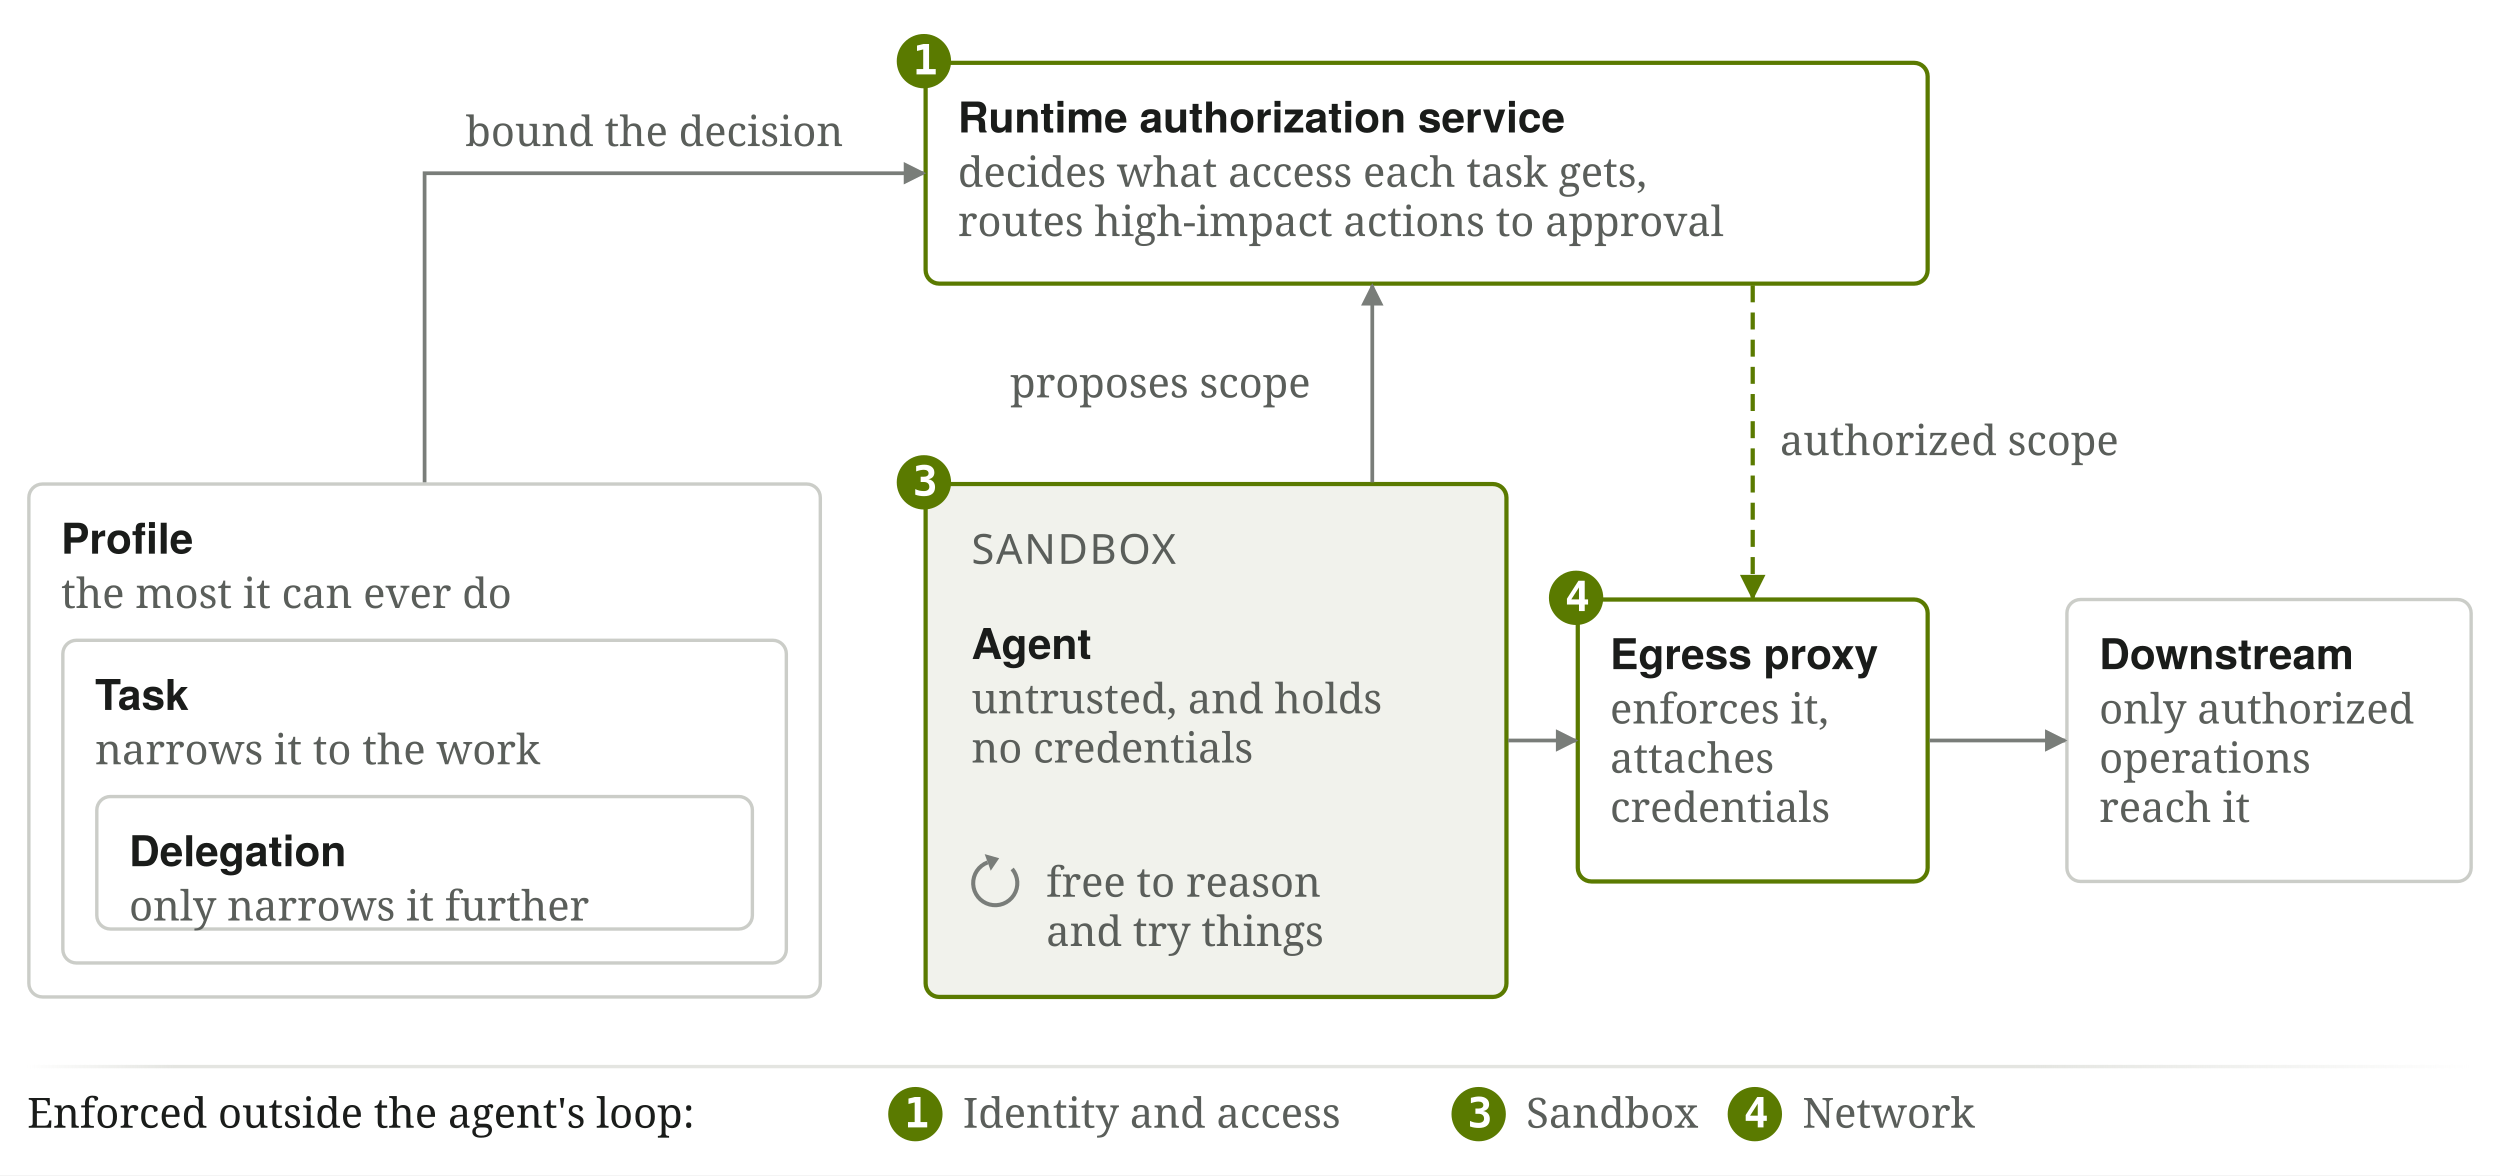
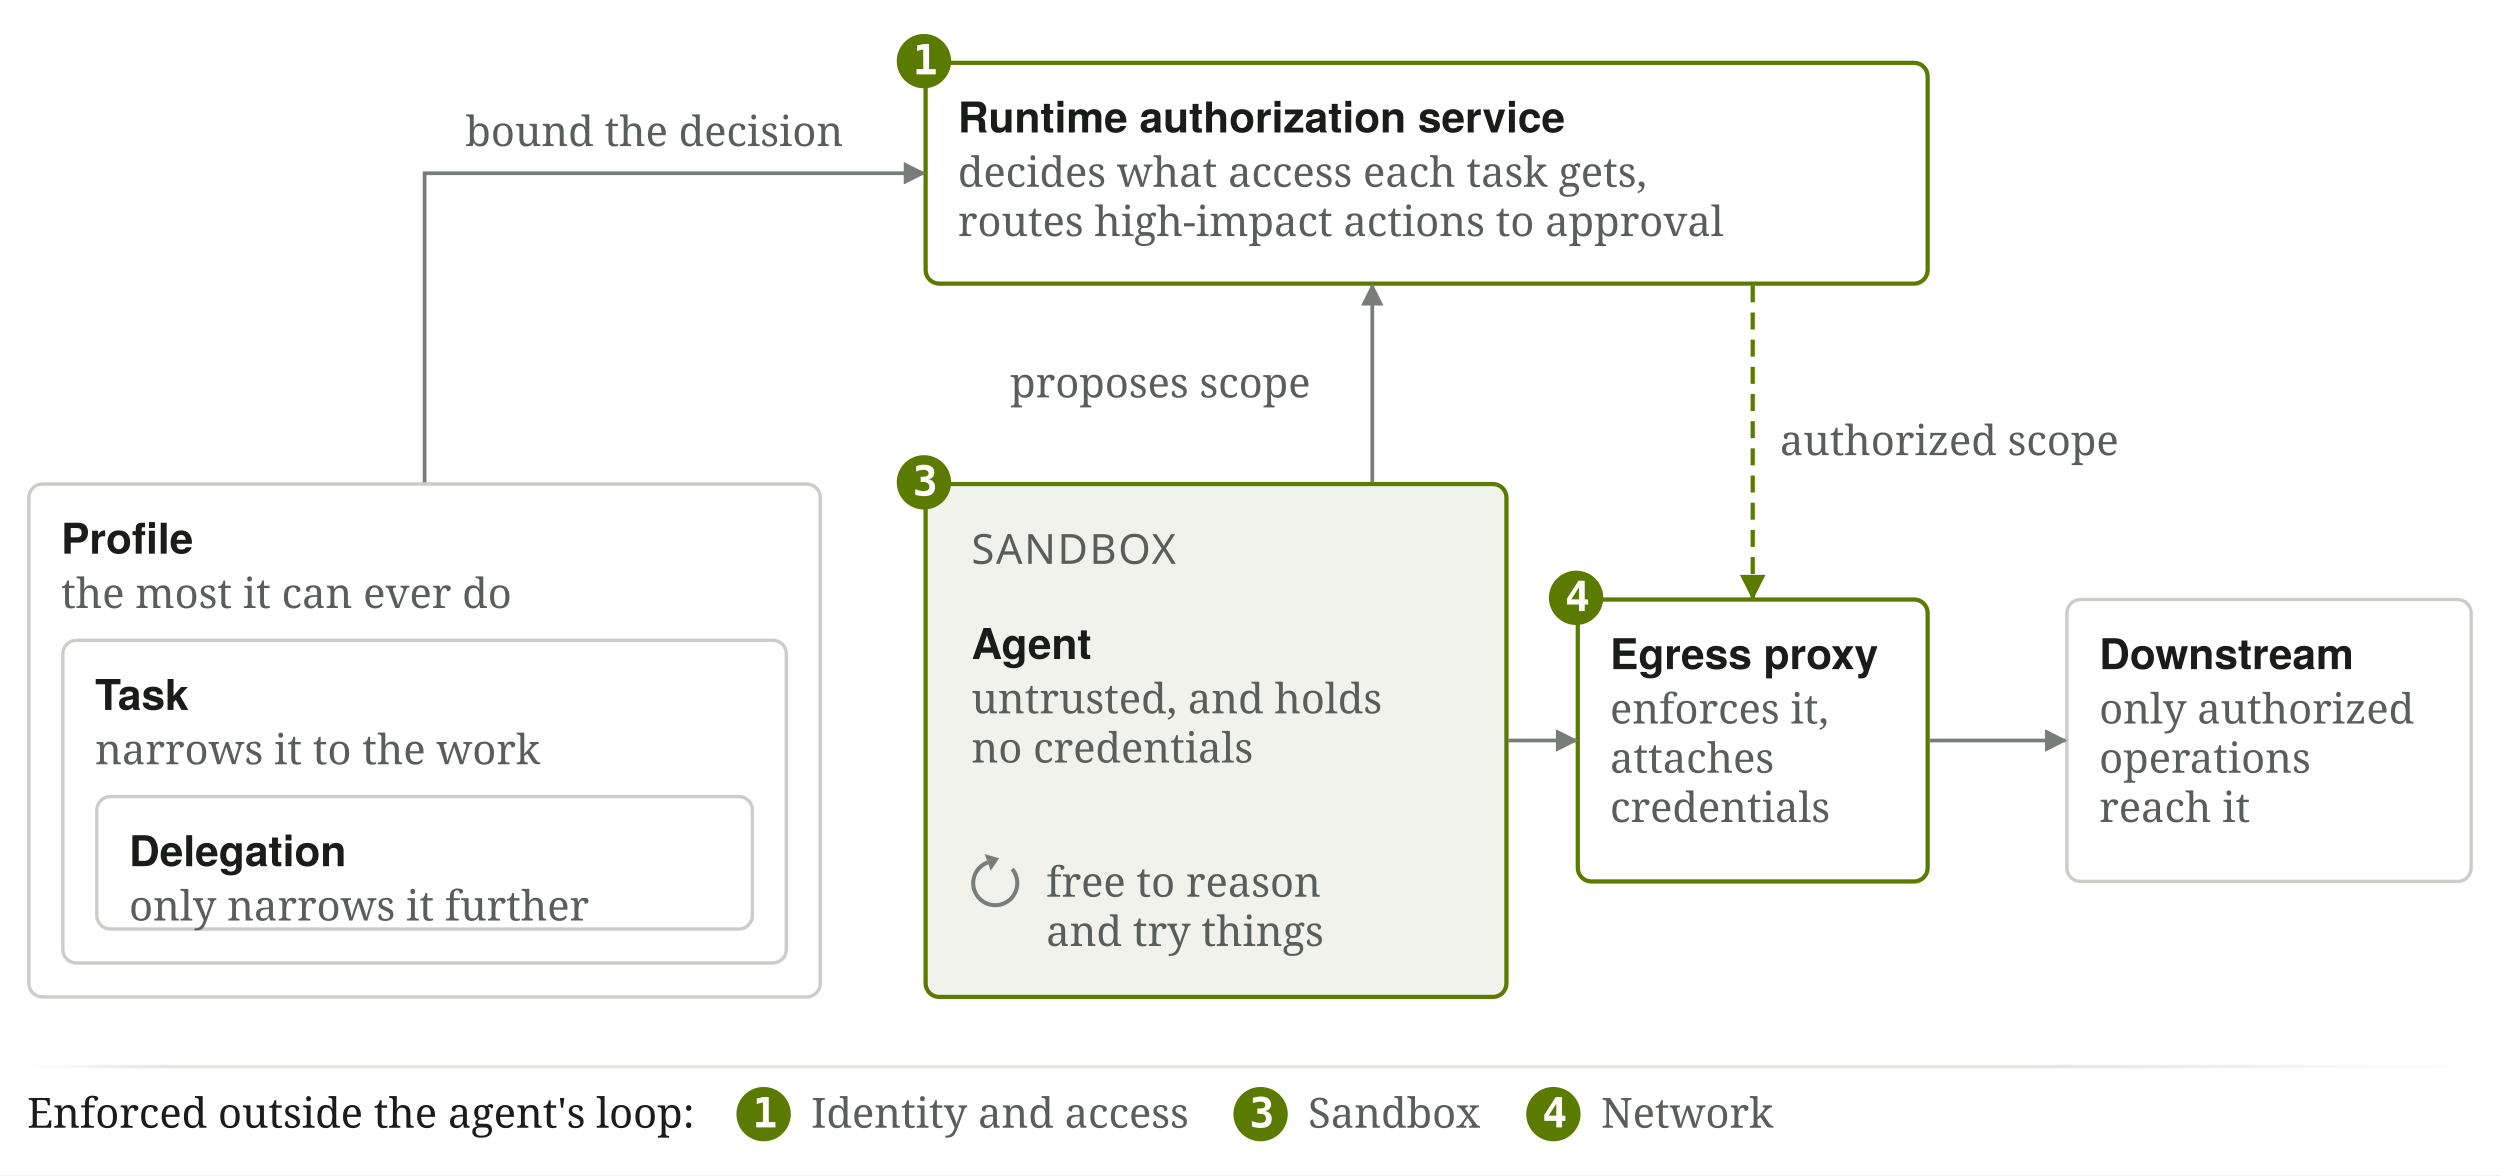
<svg xmlns="http://www.w3.org/2000/svg" viewBox="0 0 736 346" width="736" height="346" role="img" aria-labelledby="sf2-t sf2-d">
  <rect width="736" height="346" fill="#FFFFFF" />
  <defs>
    <marker id="sf2-a" viewBox="0 0 10 10" refX="9" refY="5" markerWidth="6" markerHeight="6" orient="auto-start-reverse">
      <path d="M0 0 L10 5 L0 10 z" fill="#797D79" />
    </marker>
    <marker id="sf2-g" viewBox="0 0 10 10" refX="9" refY="5" markerWidth="6" markerHeight="6" orient="auto-start-reverse">
      <path d="M0 0 L10 5 L0 10 z" fill="#5A7A00" />
    </marker>
    <marker id="sf2-s" viewBox="0 0 10 10" refX="9" refY="5" markerWidth="6" markerHeight="6" orient="auto-start-reverse">
      <path d="M0 0 L10 5 L0 10 z" fill="#5A5E5A" />
    </marker>
    <linearGradient id="sf2-fadeE4E5E10x720" gradientUnits="userSpaceOnUse" x1="0" y1="0" x2="720" y2="0">
      <stop offset="0" stop-color="#E4E5E1" stop-opacity="0" />
      <stop offset="0.06" stop-color="#E4E5E1" stop-opacity="1" />
      <stop offset="0.82" stop-color="#E4E5E1" stop-opacity="1" />
      <stop offset="1" stop-color="#E4E5E1" stop-opacity="0" />
    </linearGradient>
  </defs>
  <g transform="translate(8 8)">
    <rect x="264.5" y="10.5" width="295" height="65" rx="4" fill="none" stroke="#5A7A00" stroke-width="1.25" />
    <circle cx="264" cy="10" r="8" fill="#5A7A00" />
    <text x="260.7" y="13.9" font-family="'IBM Plex Mono',ui-monospace,'SF Mono',Menlo,Consolas,monospace" font-size="12.25" fill="#FFFFFF" font-weight="600">1</text>
    <text x="274" y="31" font-family="Figtree,'Avenir Next','Helvetica Neue',sans-serif" font-size="12.5" fill="#1A1C1A" font-weight="600">Runtime authorization service</text>
    <text x="274" y="47.0" font-family="'IBM Plex Serif',Charter,Georgia,serif" font-size="12.25" fill="#5A5E5A" font-weight="400">decides what access each task gets,</text>
    <text x="274" y="61.5" font-family="'IBM Plex Serif',Charter,Georgia,serif" font-size="12.25" fill="#5A5E5A" font-weight="400">routes high-impact actions to approval</text>
    <path d="M508 76 L508 168" fill="none" stroke="#5A7A00" stroke-width="1.25" stroke-dasharray="5 3" marker-end="url(#sf2-g)" />
    <text x="516.0" y="126.0" font-family="'IBM Plex Serif',Charter,Georgia,serif" font-size="12.25" fill="#5A5E5A" font-weight="400">authorized scope</text>
    <rect x="0.5" y="134.5" width="233" height="151" rx="4" fill="none" stroke="#CBCDC8" stroke-width="1" />
    <text x="10" y="155" font-family="Figtree,'Avenir Next','Helvetica Neue',sans-serif" font-size="12.5" fill="#1A1C1A" font-weight="600">Profile</text>
    <text x="10" y="171" font-family="'IBM Plex Serif',Charter,Georgia,serif" font-size="12.25" fill="#5A5E5A" font-weight="400">the most it can ever do</text>
    <rect x="10.5" y="180.5" width="213" height="95" rx="4" fill="none" stroke="#CBCDC8" stroke-width="1" />
    <text x="20" y="201" font-family="Figtree,'Avenir Next','Helvetica Neue',sans-serif" font-size="12.5" fill="#1A1C1A" font-weight="600">Task</text>
    <text x="20" y="217" font-family="'IBM Plex Serif',Charter,Georgia,serif" font-size="12.25" fill="#5A5E5A" font-weight="400">narrows it to the work</text>
    <rect x="20.5" y="226.5" width="193" height="39" rx="4" fill="none" stroke="#CBCDC8" stroke-width="1" />
    <text x="30" y="247" font-family="Figtree,'Avenir Next','Helvetica Neue',sans-serif" font-size="12.5" fill="#1A1C1A" font-weight="600">Delegation</text>
    <text x="30" y="263" font-family="'IBM Plex Serif',Charter,Georgia,serif" font-size="12.25" fill="#5A5E5A" font-weight="400">only narrows it further</text>
    <path d="M117 134 L117 43 L264 43" fill="none" stroke="#797D79" stroke-width="1.1" marker-end="url(#sf2-a)" />
    <text x="129.0" y="35.0" font-family="'IBM Plex Serif',Charter,Georgia,serif" font-size="12.25" fill="#5A5E5A" font-weight="400">bound the decision</text>
    <rect x="264.5" y="134.5" width="171" height="151" rx="4" fill="#F1F2EC" stroke="#5A7A00" stroke-width="1.25" />
    <circle cx="264" cy="134" r="8" fill="#5A7A00" />
    <text x="260.7" y="137.9" font-family="'IBM Plex Mono',ui-monospace,'SF Mono',Menlo,Consolas,monospace" font-size="12.25" fill="#FFFFFF" font-weight="600">3</text>
    <text x="278" y="158" font-family="'Chakra Petch','Avenir Next',sans-serif" font-size="12.25" fill="#5A5E5A" font-weight="500" letter-spacing="0.04em">SANDBOX</text>
    <text x="278" y="186" font-family="Figtree,'Avenir Next','Helvetica Neue',sans-serif" font-size="12.5" fill="#1A1C1A" font-weight="600">Agent</text>
    <text x="278" y="202" font-family="'IBM Plex Serif',Charter,Georgia,serif" font-size="12.25" fill="#5A5E5A" font-weight="400">untrusted, and holds</text>
    <text x="278" y="216.5" font-family="'IBM Plex Serif',Charter,Georgia,serif" font-size="12.25" fill="#5A5E5A" font-weight="400">no credentials</text>
    <path d="M289.98 247.82 A6.5 6.5 0 1 1 282.78 245.89" fill="none" stroke="#797D79" stroke-width="1.2" />
    <path d="M286.16 244.66 L283.67 248.34 L281.89 243.45 z" fill="#797D79" />
    <text x="300" y="256" font-family="'IBM Plex Serif',Charter,Georgia,serif" font-size="12.25" fill="#5A5E5A" font-weight="400">free to reason</text>
    <text x="300" y="270.5" font-family="'IBM Plex Serif',Charter,Georgia,serif" font-size="12.25" fill="#5A5E5A" font-weight="400">and try things</text>
    <path d="M396 134 L396 76" fill="none" stroke="#797D79" stroke-width="1.1" marker-end="url(#sf2-a)" />
    <text x="289.388" y="109.0" font-family="'IBM Plex Serif',Charter,Georgia,serif" font-size="12.25" fill="#5A5E5A" font-weight="400">proposes scope</text>
    <rect x="456.5" y="168.5" width="103" height="83" rx="4" fill="none" stroke="#5A7A00" stroke-width="1.25" />
    <circle cx="456" cy="168" r="8" fill="#5A7A00" />
    <text x="452.7" y="171.9" font-family="'IBM Plex Mono',ui-monospace,'SF Mono',Menlo,Consolas,monospace" font-size="12.25" fill="#FFFFFF" font-weight="600">4</text>
    <text x="466" y="189" font-family="Figtree,'Avenir Next','Helvetica Neue',sans-serif" font-size="12.5" fill="#1A1C1A" font-weight="600">Egress proxy</text>
    <text x="466" y="205.0" font-family="'IBM Plex Serif',Charter,Georgia,serif" font-size="12.25" fill="#5A5E5A" font-weight="400">enforces it,</text>
    <text x="466" y="219.5" font-family="'IBM Plex Serif',Charter,Georgia,serif" font-size="12.25" fill="#5A5E5A" font-weight="400">attaches</text>
    <text x="466" y="234.0" font-family="'IBM Plex Serif',Charter,Georgia,serif" font-size="12.25" fill="#5A5E5A" font-weight="400">credentials</text>
    <path d="M436 210 L456 210" fill="none" stroke="#797D79" stroke-width="1.1" marker-end="url(#sf2-a)" />
    <rect x="600.5" y="168.5" width="119" height="83" rx="4" fill="none" stroke="#CBCDC8" stroke-width="1" />
    <text x="610" y="189" font-family="Figtree,'Avenir Next','Helvetica Neue',sans-serif" font-size="12.5" fill="#1A1C1A" font-weight="600">Downstream</text>
    <text x="610" y="205.0" font-family="'IBM Plex Serif',Charter,Georgia,serif" font-size="12.25" fill="#5A5E5A" font-weight="400">only authorized</text>
    <text x="610" y="219.5" font-family="'IBM Plex Serif',Charter,Georgia,serif" font-size="12.25" fill="#5A5E5A" font-weight="400">operations</text>
    <text x="610" y="234.0" font-family="'IBM Plex Serif',Charter,Georgia,serif" font-size="12.25" fill="#5A5E5A" font-weight="400">reach it</text>
    <path d="M560 210 L600 210" fill="none" stroke="#797D79" stroke-width="1.1" marker-end="url(#sf2-a)" />
    <line x1="0" y1="306" x2="720" y2="306" stroke="url(#sf2-fadeE4E5E10x720)" stroke-width="1" />
    <text x="0" y="324" font-family="'IBM Plex Serif',Charter,Georgia,serif" font-size="12.25" fill="#1A1C1A" font-weight="400">Enforced outside the agent's loop:</text>
-     <circle cx="261.487" cy="320" r="8" fill="#5A7A00" />
-     <text x="258.187" y="323.9" font-family="'IBM Plex Mono',ui-monospace,'SF Mono',Menlo,Consolas,monospace" font-size="12.25" fill="#FFFFFF" font-weight="600">1</text>
-     <text x="275.487" y="324" font-family="'IBM Plex Serif',Charter,Georgia,serif" font-size="12.25" fill="#5A5E5A" font-weight="400">Identity and access</text>
-     <circle cx="427.319" cy="320" r="8" fill="#5A7A00" />
-     <text x="424.019" y="323.9" font-family="'IBM Plex Mono',ui-monospace,'SF Mono',Menlo,Consolas,monospace" font-size="12.25" fill="#FFFFFF" font-weight="600">3</text>
-     <text x="441.319" y="324" font-family="'IBM Plex Serif',Charter,Georgia,serif" font-size="12.25" fill="#5A5E5A" font-weight="400">Sandbox</text>
-     <circle cx="508.625" cy="320" r="8" fill="#5A7A00" />
-     <text x="505.325" y="323.9" font-family="'IBM Plex Mono',ui-monospace,'SF Mono',Menlo,Consolas,monospace" font-size="12.25" fill="#FFFFFF" font-weight="600">4</text>
-     <text x="522.625" y="324" font-family="'IBM Plex Serif',Charter,Georgia,serif" font-size="12.25" fill="#5A5E5A" font-weight="400">Network</text>
+     <circle cx="216.81" cy="320" r="8" fill="#5A7A00" />
+     <text x="213.51" y="323.9" font-family="'IBM Plex Mono',ui-monospace,'SF Mono',Menlo,Consolas,monospace" font-size="12.25" fill="#FFFFFF" font-weight="600">1</text>
+     <text x="230.81" y="324" font-family="'IBM Plex Serif',Charter,Georgia,serif" font-size="12.25" fill="#5A5E5A" font-weight="400">Identity and access</text>
+     <circle cx="363.12" cy="320" r="8" fill="#5A7A00" />
+     <text x="359.82" y="323.9" font-family="'IBM Plex Mono',ui-monospace,'SF Mono',Menlo,Consolas,monospace" font-size="12.25" fill="#FFFFFF" font-weight="600">3</text>
+     <text x="377.12" y="324" font-family="'IBM Plex Serif',Charter,Georgia,serif" font-size="12.25" fill="#5A5E5A" font-weight="400">Sandbox</text>
+     <circle cx="449.32" cy="320" r="8" fill="#5A7A00" />
+     <text x="446.02" y="323.9" font-family="'IBM Plex Mono',ui-monospace,'SF Mono',Menlo,Consolas,monospace" font-size="12.25" fill="#FFFFFF" font-weight="600">4</text>
+     <text x="463.32" y="324" font-family="'IBM Plex Serif',Charter,Georgia,serif" font-size="12.25" fill="#5A5E5A" font-weight="400">Network</text>
  </g>
</svg>
